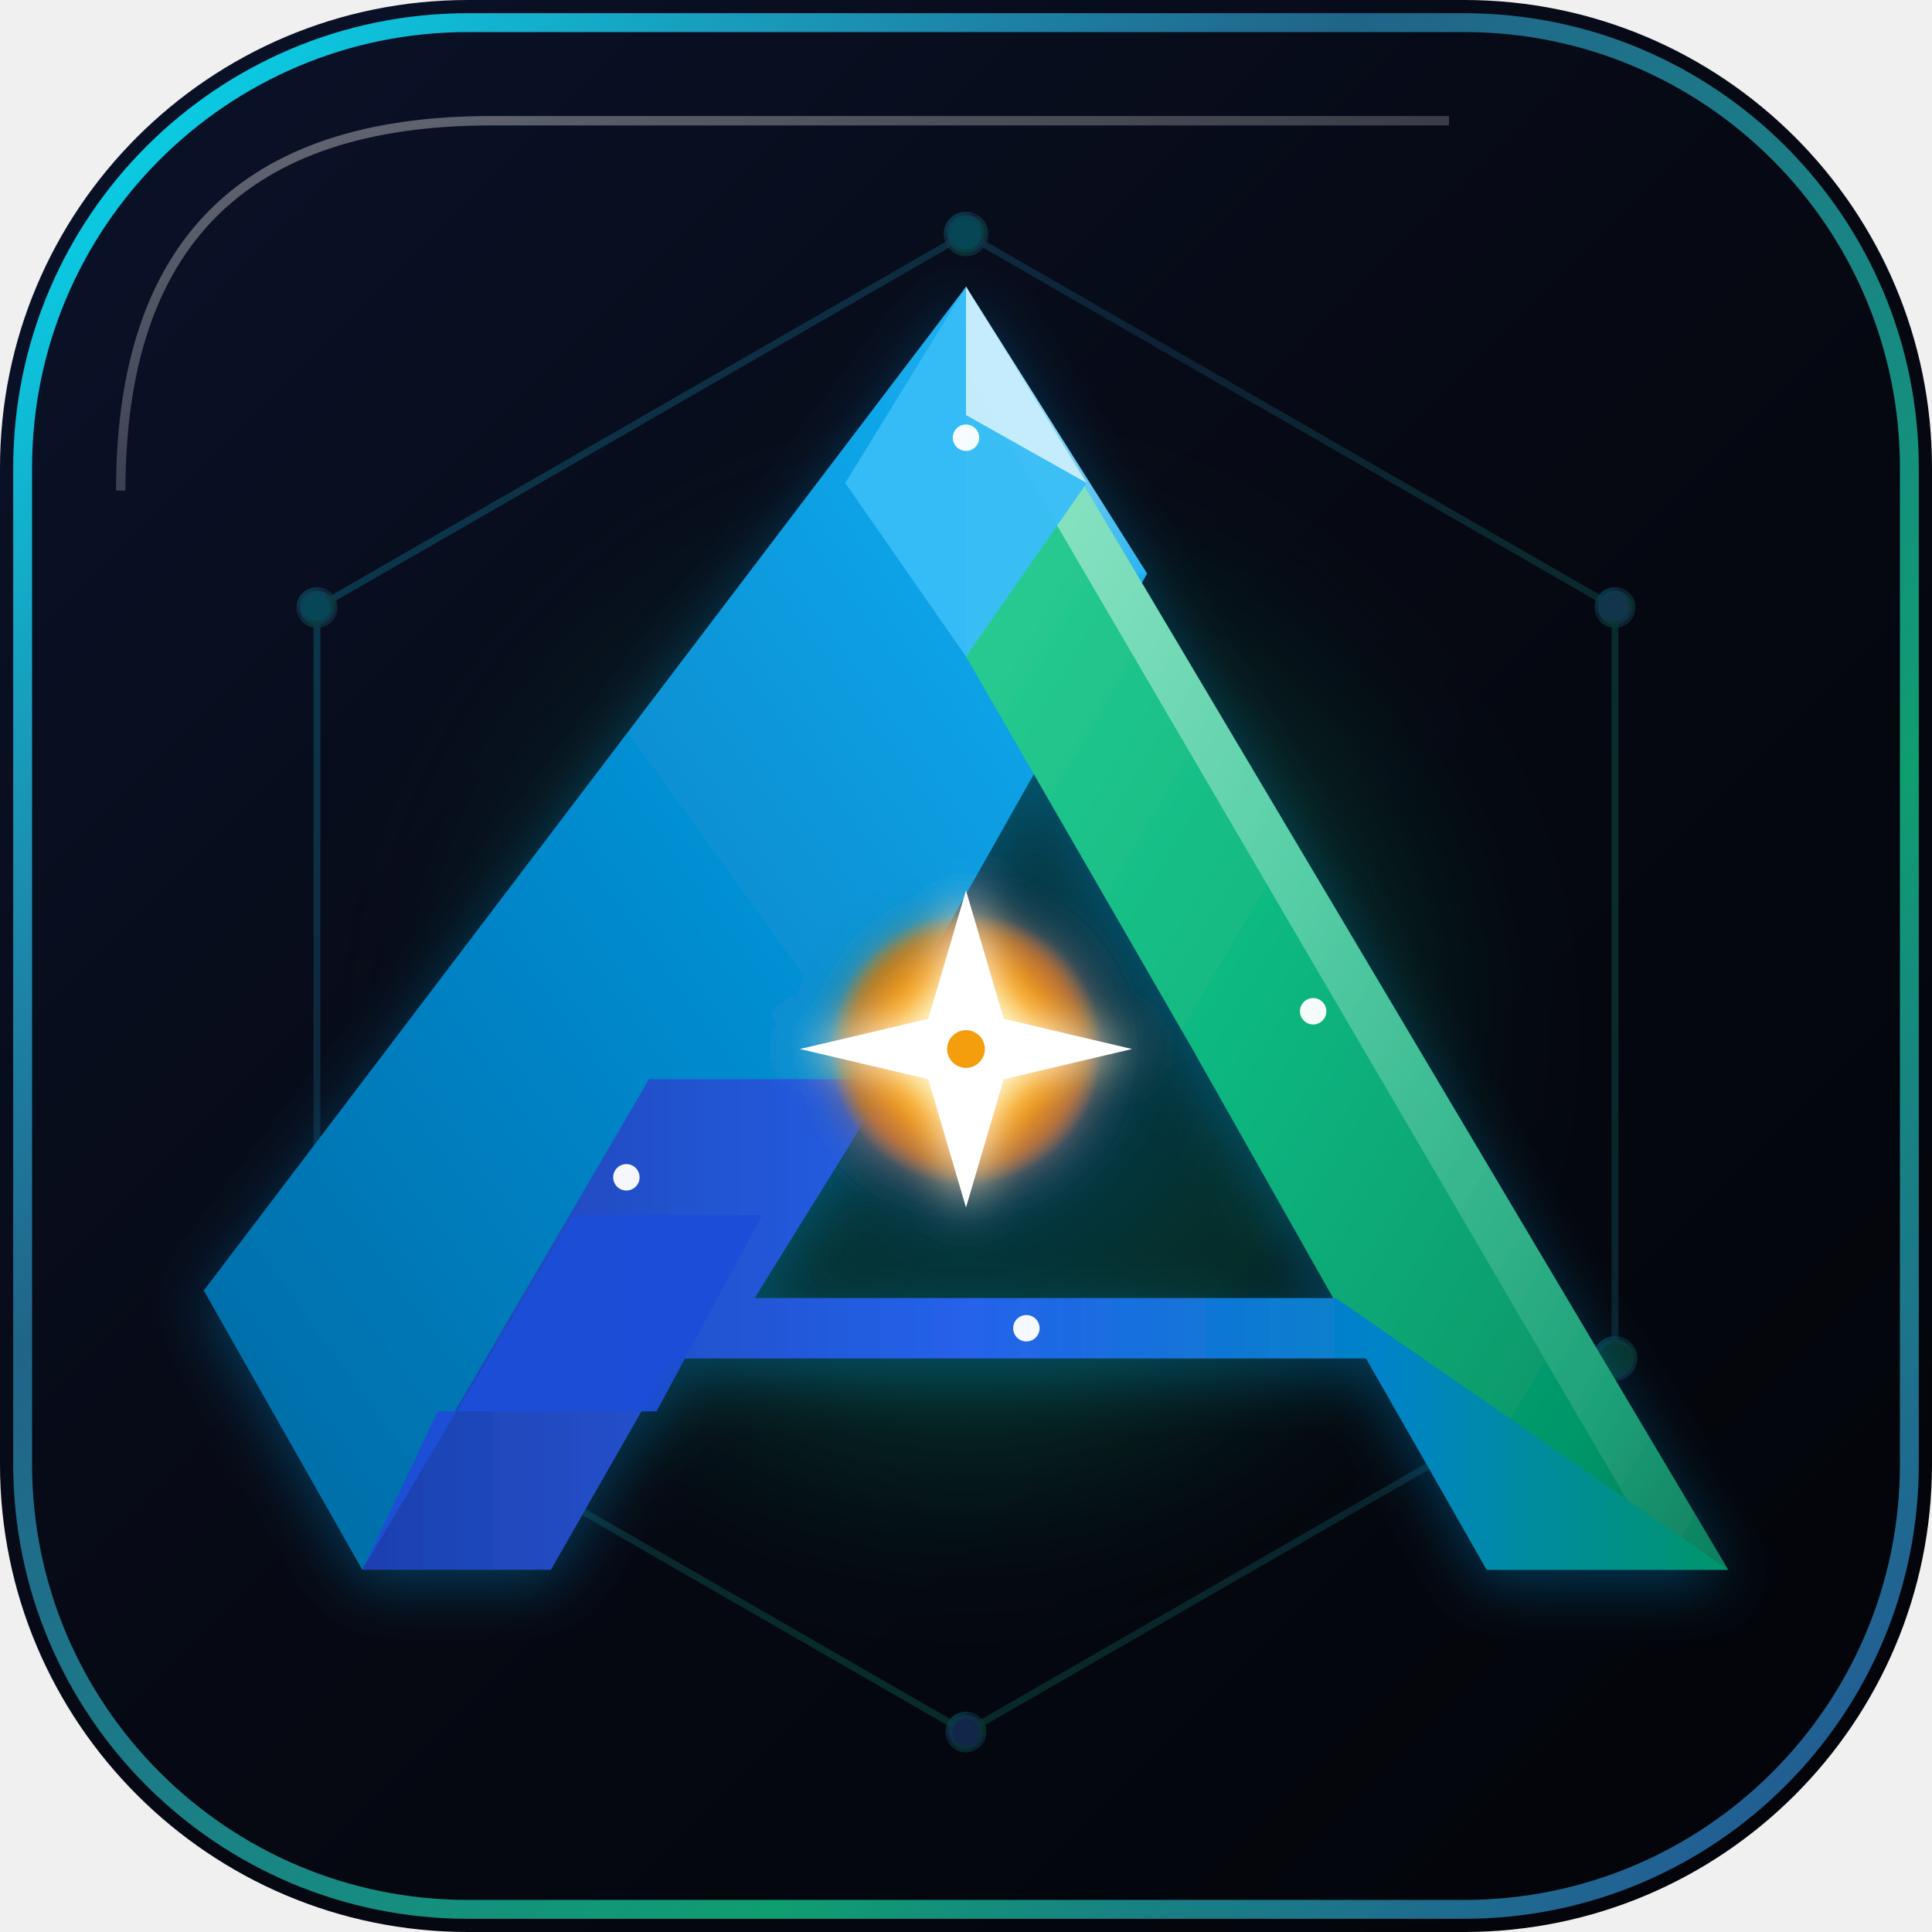
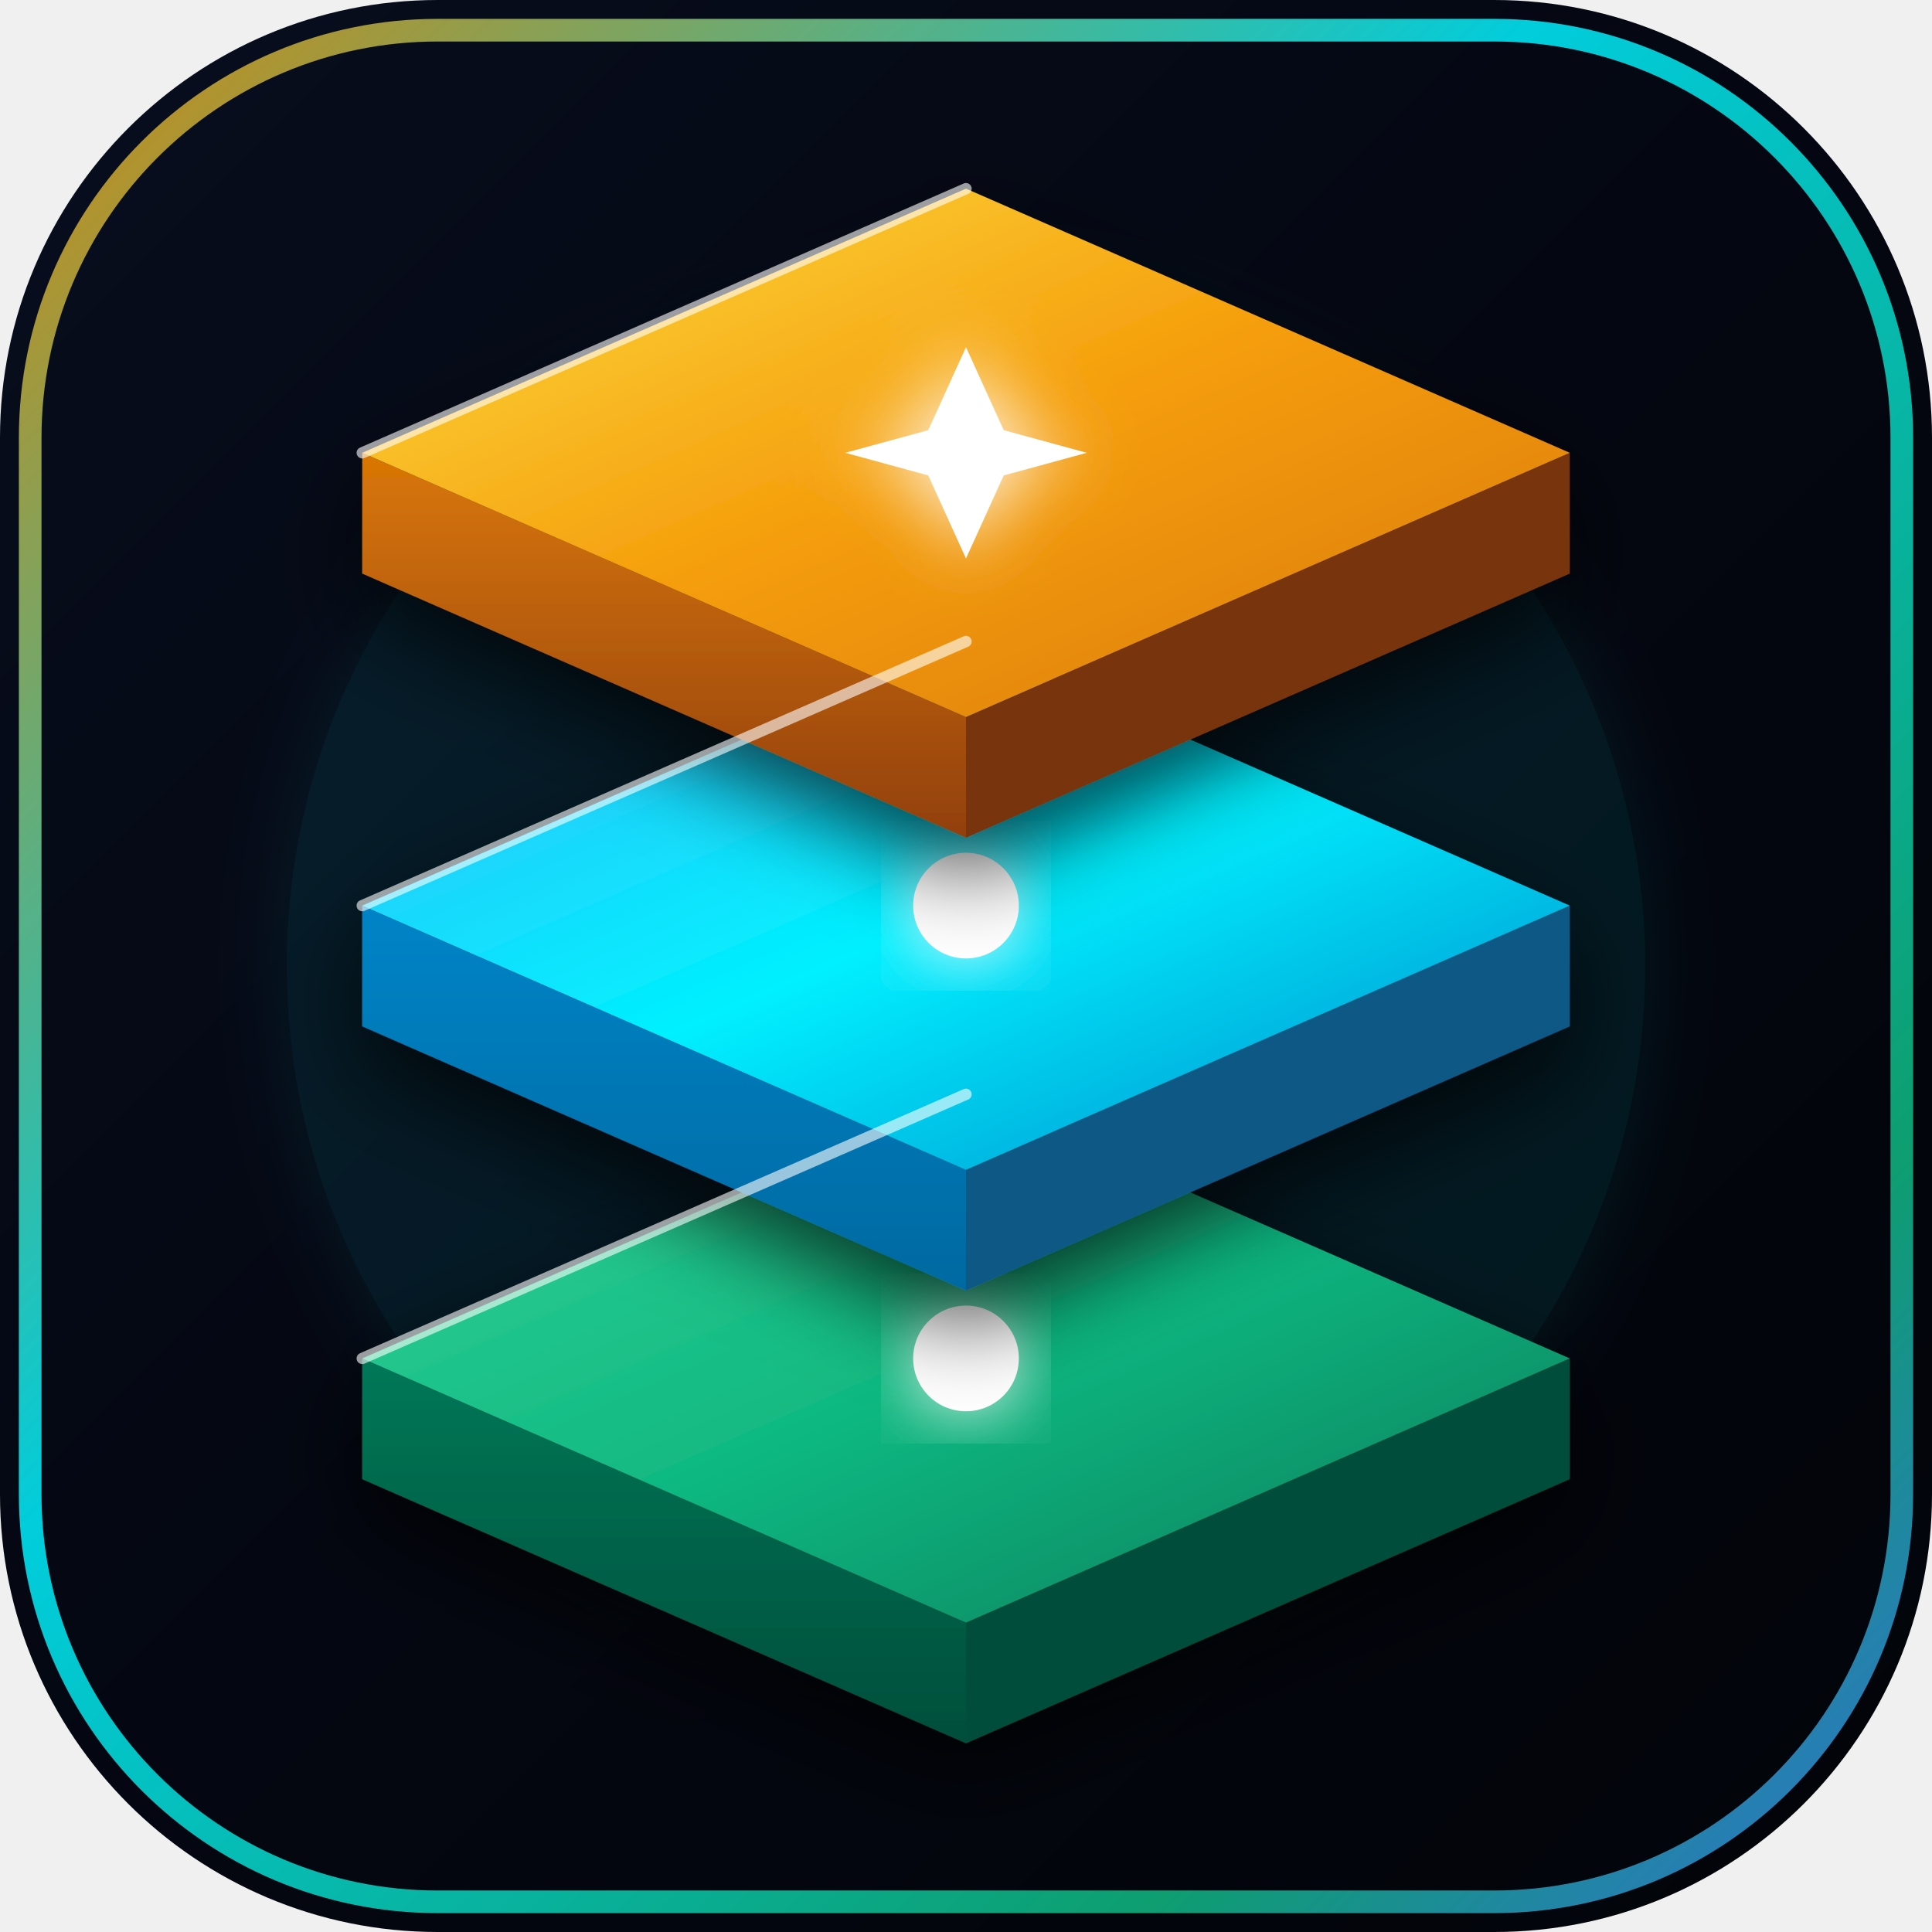
<svg xmlns="http://www.w3.org/2000/svg" viewBox="0 0 512 512" width="512" height="512">
  <defs>
-     <linearGradient id="lh-bg" x1="0%" y1="0%" x2="100%" y2="100%">
-       <stop offset="0%" stop-color="#0B132B" />
-       <stop offset="50%" stop-color="#060913" />
-       <stop offset="100%" stop-color="#020408" />
+     <linearGradient id="bg-grad" x1="0%" y1="0%" x2="100%" y2="100%">
+       <stop offset="0%" stop-color="#080E1E" />
+       <stop offset="50%" stop-color="#040711" />
+       <stop offset="100%" stop-color="#020409" />
    </linearGradient>
-     <linearGradient id="lh-border" x1="0%" y1="0%" x2="100%" y2="100%">
-       <stop offset="0%" stop-color="#00F0FF" stop-opacity="0.95" />
-       <stop offset="35%" stop-color="#38BDF8" stop-opacity="0.5" />
-       <stop offset="70%" stop-color="#10B981" stop-opacity="0.85" />
-       <stop offset="100%" stop-color="#3B82F6" stop-opacity="0.6" />
+     <linearGradient id="border-grad" x1="0%" y1="0%" x2="100%" y2="100%">
+       <stop offset="0%" stop-color="#F59E0B" />
+       <stop offset="40%" stop-color="#00F0FF" />
+       <stop offset="80%" stop-color="#10B981" />
+       <stop offset="100%" stop-color="#3B82F6" />
    </linearGradient>
-     <linearGradient id="lh-pillar-left" x1="0%" y1="100%" x2="100%" y2="0%">
-       <stop offset="0%" stop-color="#0369A1" />
-       <stop offset="40%" stop-color="#0284C7" />
-       <stop offset="80%" stop-color="#0EA5E9" />
-       <stop offset="100%" stop-color="#38BDF8" />
+     <linearGradient id="gold-top" x1="0%" y1="0%" x2="100%" y2="100%">
+       <stop offset="0%" stop-color="#FDE047" />
+       <stop offset="50%" stop-color="#F59E0B" />
+       <stop offset="100%" stop-color="#D97706" />
    </linearGradient>
-     <linearGradient id="lh-pillar-right" x1="0%" y1="0%" x2="100%" y2="100%">
+     <linearGradient id="gold-side" x1="0%" y1="0%" x2="0%" y2="100%">
+       <stop offset="0%" stop-color="#D97706" />
+       <stop offset="100%" stop-color="#92400E" />
+     </linearGradient>
+     <linearGradient id="cyan-top" x1="0%" y1="0%" x2="100%" y2="100%">
+       <stop offset="0%" stop-color="#38BDF8" />
+       <stop offset="50%" stop-color="#00F0FF" />
+       <stop offset="100%" stop-color="#0284C7" />
+     </linearGradient>
+     <linearGradient id="cyan-side" x1="0%" y1="0%" x2="0%" y2="100%">
+       <stop offset="0%" stop-color="#0284C7" />
+       <stop offset="100%" stop-color="#0369A1" />
+     </linearGradient>
+     <linearGradient id="bronze-top" x1="0%" y1="0%" x2="100%" y2="100%">
      <stop offset="0%" stop-color="#34D399" />
-       <stop offset="45%" stop-color="#10B981" />
-       <stop offset="85%" stop-color="#059669" />
+       <stop offset="50%" stop-color="#10B981" />
      <stop offset="100%" stop-color="#047857" />
    </linearGradient>
-     <linearGradient id="lh-base" x1="0%" y1="0%" x2="100%" y2="0%">
-       <stop offset="0%" stop-color="#1E40AF" />
-       <stop offset="45%" stop-color="#2563EB" />
-       <stop offset="75%" stop-color="#0284C7" />
-       <stop offset="100%" stop-color="#059669" />
+     <linearGradient id="bronze-side" x1="0%" y1="0%" x2="0%" y2="100%">
+       <stop offset="0%" stop-color="#047857" />
+       <stop offset="100%" stop-color="#064E3B" />
    </linearGradient>
-     <linearGradient id="lh-bevel" x1="0%" y1="0%" x2="100%" y2="100%">
-       <stop offset="0%" stop-color="#FFFFFF" stop-opacity="0.85" />
-       <stop offset="100%" stop-color="#FFFFFF" stop-opacity="0.05" />
+     <linearGradient id="beam-grad" x1="0%" y1="0%" x2="0%" y2="100%">
+       <stop offset="0%" stop-color="#FFFFFF" stop-opacity="0.95" />
+       <stop offset="40%" stop-color="#FDE047" stop-opacity="0.8" />
+       <stop offset="70%" stop-color="#00F0FF" stop-opacity="0.8" />
+       <stop offset="100%" stop-color="#10B981" stop-opacity="0.95" />
    </linearGradient>
-     <radialGradient id="lh-photon" cx="50%" cy="50%" r="50%">
-       <stop offset="0%" stop-color="#FFFFFF" />
-       <stop offset="25%" stop-color="#FDE047" />
-       <stop offset="55%" stop-color="#F59E0B" />
-       <stop offset="85%" stop-color="#D97706" stop-opacity="0.6" />
-       <stop offset="100%" stop-color="#D97706" stop-opacity="0" />
-     </radialGradient>
-     <radialGradient id="lh-nebula" cx="50%" cy="52%" r="48%">
-       <stop offset="0%" stop-color="#0284C7" stop-opacity="0.45" />
-       <stop offset="50%" stop-color="#059669" stop-opacity="0.25" />
-       <stop offset="90%" stop-color="#020408" stop-opacity="0" />
-     </radialGradient>
-     <filter id="lh-shadow" x="-20%" y="-20%" width="140%" height="140%">
-       <feDropShadow dx="0" dy="12" stdDeviation="16" flood-color="#000000" flood-opacity="0.8" />
-       <feDropShadow dx="0" dy="4" stdDeviation="8" flood-color="#0284C7" flood-opacity="0.4" />
-     </filter>
-     <filter id="lh-glow" x="-30%" y="-30%" width="160%" height="160%">
-       <feGaussianBlur stdDeviation="6" result="blur" />
+     <filter id="glow" x="-30%" y="-30%" width="160%" height="160%">
+       <feGaussianBlur stdDeviation="10" result="blur" />
      <feMerge>
        <feMergeNode in="blur" />
        <feMergeNode in="SourceGraphic" />
      </feMerge>
    </filter>
+     <filter id="shadow" x="-20%" y="-20%" width="140%" height="140%">
+       <feDropShadow dx="0" dy="10" stdDeviation="12" flood-color="#000000" flood-opacity="0.7" />
+     </filter>
  </defs>
-   <rect width="512" height="512" rx="124" fill="url(#lh-bg)" />
-   <rect x="6" y="6" width="500" height="500" rx="118" fill="none" stroke="url(#lh-border)" stroke-width="5" />
-   <circle cx="256" cy="265" r="200" fill="url(#lh-nebula)" />
-   <g opacity="0.25" stroke="url(#lh-border)" stroke-width="1.8" fill="none">
-     <polygon points="256,62 428,161 428,360 256,459 84,360 84,161" />
-     <line x1="256" y1="62" x2="256" y2="459" stroke-dasharray="4,4" />
-     <line x1="84" y1="260" x2="428" y2="260" stroke-dasharray="4,4" />
-     <circle cx="256" cy="62" r="5" fill="#00F0FF" />
-     <circle cx="428" cy="161" r="4.5" fill="#38BDF8" />
-     <circle cx="428" cy="360" r="5" fill="#10B981" />
-     <circle cx="256" cy="459" r="4.5" fill="#3B82F6" />
-     <circle cx="84" cy="360" r="5" fill="#2563EB" />
-     <circle cx="84" cy="161" r="4.5" fill="#00F0FF" />
+   <rect width="512" height="512" rx="116" fill="url(#bg-grad)" />
+   <rect x="8" y="8" width="496" height="496" rx="108" fill="none" stroke="url(#border-grad)" stroke-width="6" stroke-opacity="0.85" />
+   <circle cx="256" cy="256" r="180" fill="#00F0FF" opacity="0.08" filter="url(#glow)" />
+   <line x1="256" y1="100" x2="256" y2="410" stroke="url(#beam-grad)" stroke-width="12" stroke-linecap="round" filter="url(#glow)" />
+   <g filter="url(#shadow)">
+     <polygon points="96,360 256,430 256,462 96,392" fill="url(#bronze-side)" />
+     <polygon points="256,430 416,360 416,392 256,462" fill="#064E3B" />
+     <polygon points="256,290 416,360 256,430 96,360" fill="url(#bronze-top)" />
+     <circle cx="256" cy="360" r="14" fill="#FFFFFF" filter="url(#glow)" />
  </g>
-   <g filter="url(#lh-shadow)">
-     <polygon points="256,76 304,152 208,322 152,322 96,416 54,342" fill="url(#lh-pillar-left)" />
-     <polygon points="256,76 304,152 290,152 256,98" fill="url(#lh-bevel)" />
-     <polygon points="256,76 458,416 394,416 316,278 256,174 256,76" fill="url(#lh-pillar-right)" />
-     <polygon points="256,76 458,416 442,416 256,98" fill="url(#lh-bevel)" opacity="0.6" />
-     <polygon points="458,416 394,416 362,360 178,360 146,416 96,416 172,286 236,286 200,344 354,344" fill="url(#lh-base)" />
-     <polygon points="256,76 288,128 256,174 224,128" fill="#38BDF8" opacity="0.95" />
-     <polygon points="256,76 288,128 256,110" fill="#FFFFFF" opacity="0.7" />
-     <polygon points="96,416 152,322 202,322 174,374 116,374" fill="#1D4ED8" opacity="0.95" />
-     <circle cx="256" cy="278" r="36" fill="url(#lh-photon)" filter="url(#lh-glow)" />
-     <polygon points="256,236 266,270 300,278 266,286 256,320 246,286 212,278 246,270" fill="#FFFFFF" filter="url(#lh-glow)" />
-     <circle cx="256" cy="278" r="5" fill="#F59E0B" />
-     <circle cx="256" cy="116" r="3.5" fill="#FFFFFF" opacity="0.95" />
-     <circle cx="348" cy="268" r="3.5" fill="#FFFFFF" opacity="0.95" />
-     <circle cx="272" cy="352" r="3.5" fill="#FFFFFF" opacity="0.95" />
-     <circle cx="166" cy="312" r="3.5" fill="#FFFFFF" opacity="0.95" />
+   <g filter="url(#shadow)">
+     <polygon points="96,240 256,310 256,342 96,272" fill="url(#cyan-side)" />
+     <polygon points="256,310 416,240 416,272 256,342" fill="#075985" />
+     <polygon points="256,170 416,240 256,310 96,240" fill="url(#cyan-top)" />
+     <circle cx="256" cy="240" r="14" fill="#FFFFFF" filter="url(#glow)" />
  </g>
-   <path d="M 32,130 Q 32,32 130,32 Q 256,32 384,32" stroke="url(#lh-bevel)" stroke-width="2.5" fill="none" opacity="0.45" />
+   <g filter="url(#shadow)">
+     <polygon points="96,120 256,190 256,222 96,152" fill="url(#gold-side)" />
+     <polygon points="256,190 416,120 416,152 256,222" fill="#78350F" />
+     <polygon points="256,50 416,120 256,190 96,120" fill="url(#gold-top)" />
+     <polygon points="256,92 266,114 288,120 266,126 256,148 246,126 224,120 246,114" fill="#FFFFFF" filter="url(#glow)" />
+   </g>
+   <line x1="256" y1="50" x2="96" y2="120" stroke="#FFFFFF" stroke-width="3" stroke-opacity="0.6" stroke-linecap="round" />
+   <line x1="256" y1="170" x2="96" y2="240" stroke="#FFFFFF" stroke-width="3" stroke-opacity="0.6" stroke-linecap="round" />
+   <line x1="256" y1="290" x2="96" y2="360" stroke="#FFFFFF" stroke-width="3" stroke-opacity="0.6" stroke-linecap="round" />
</svg>
